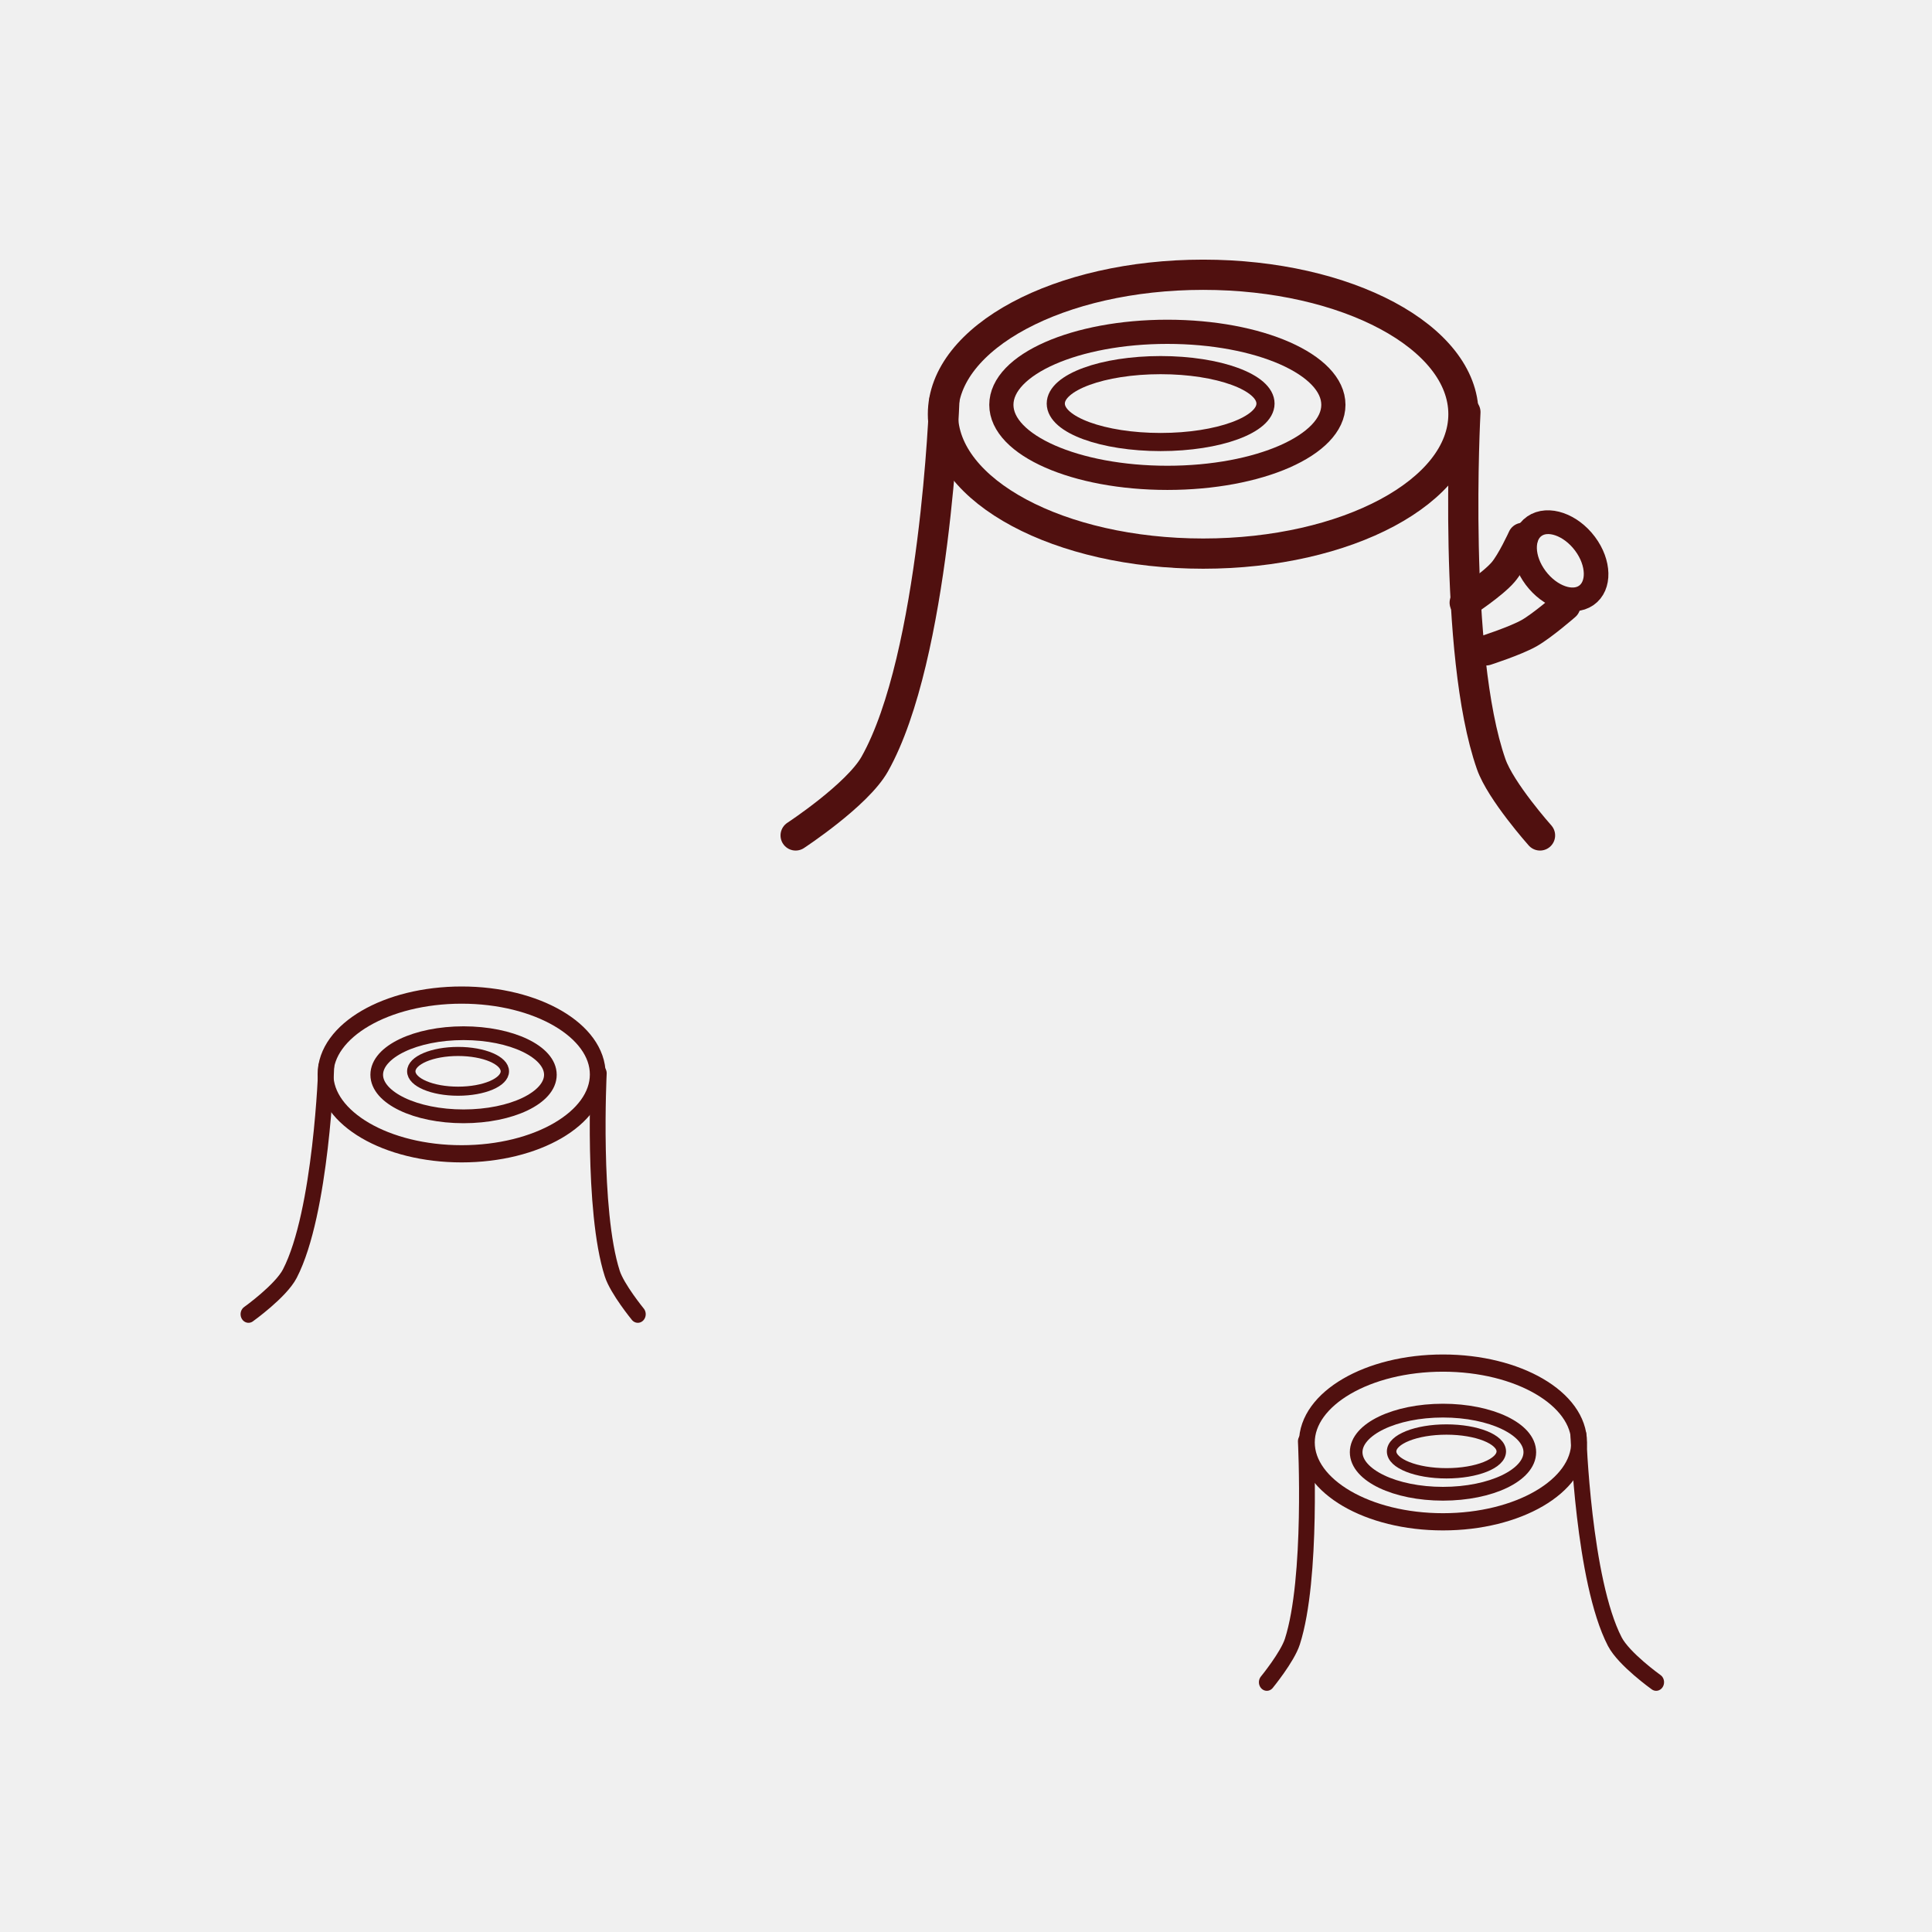
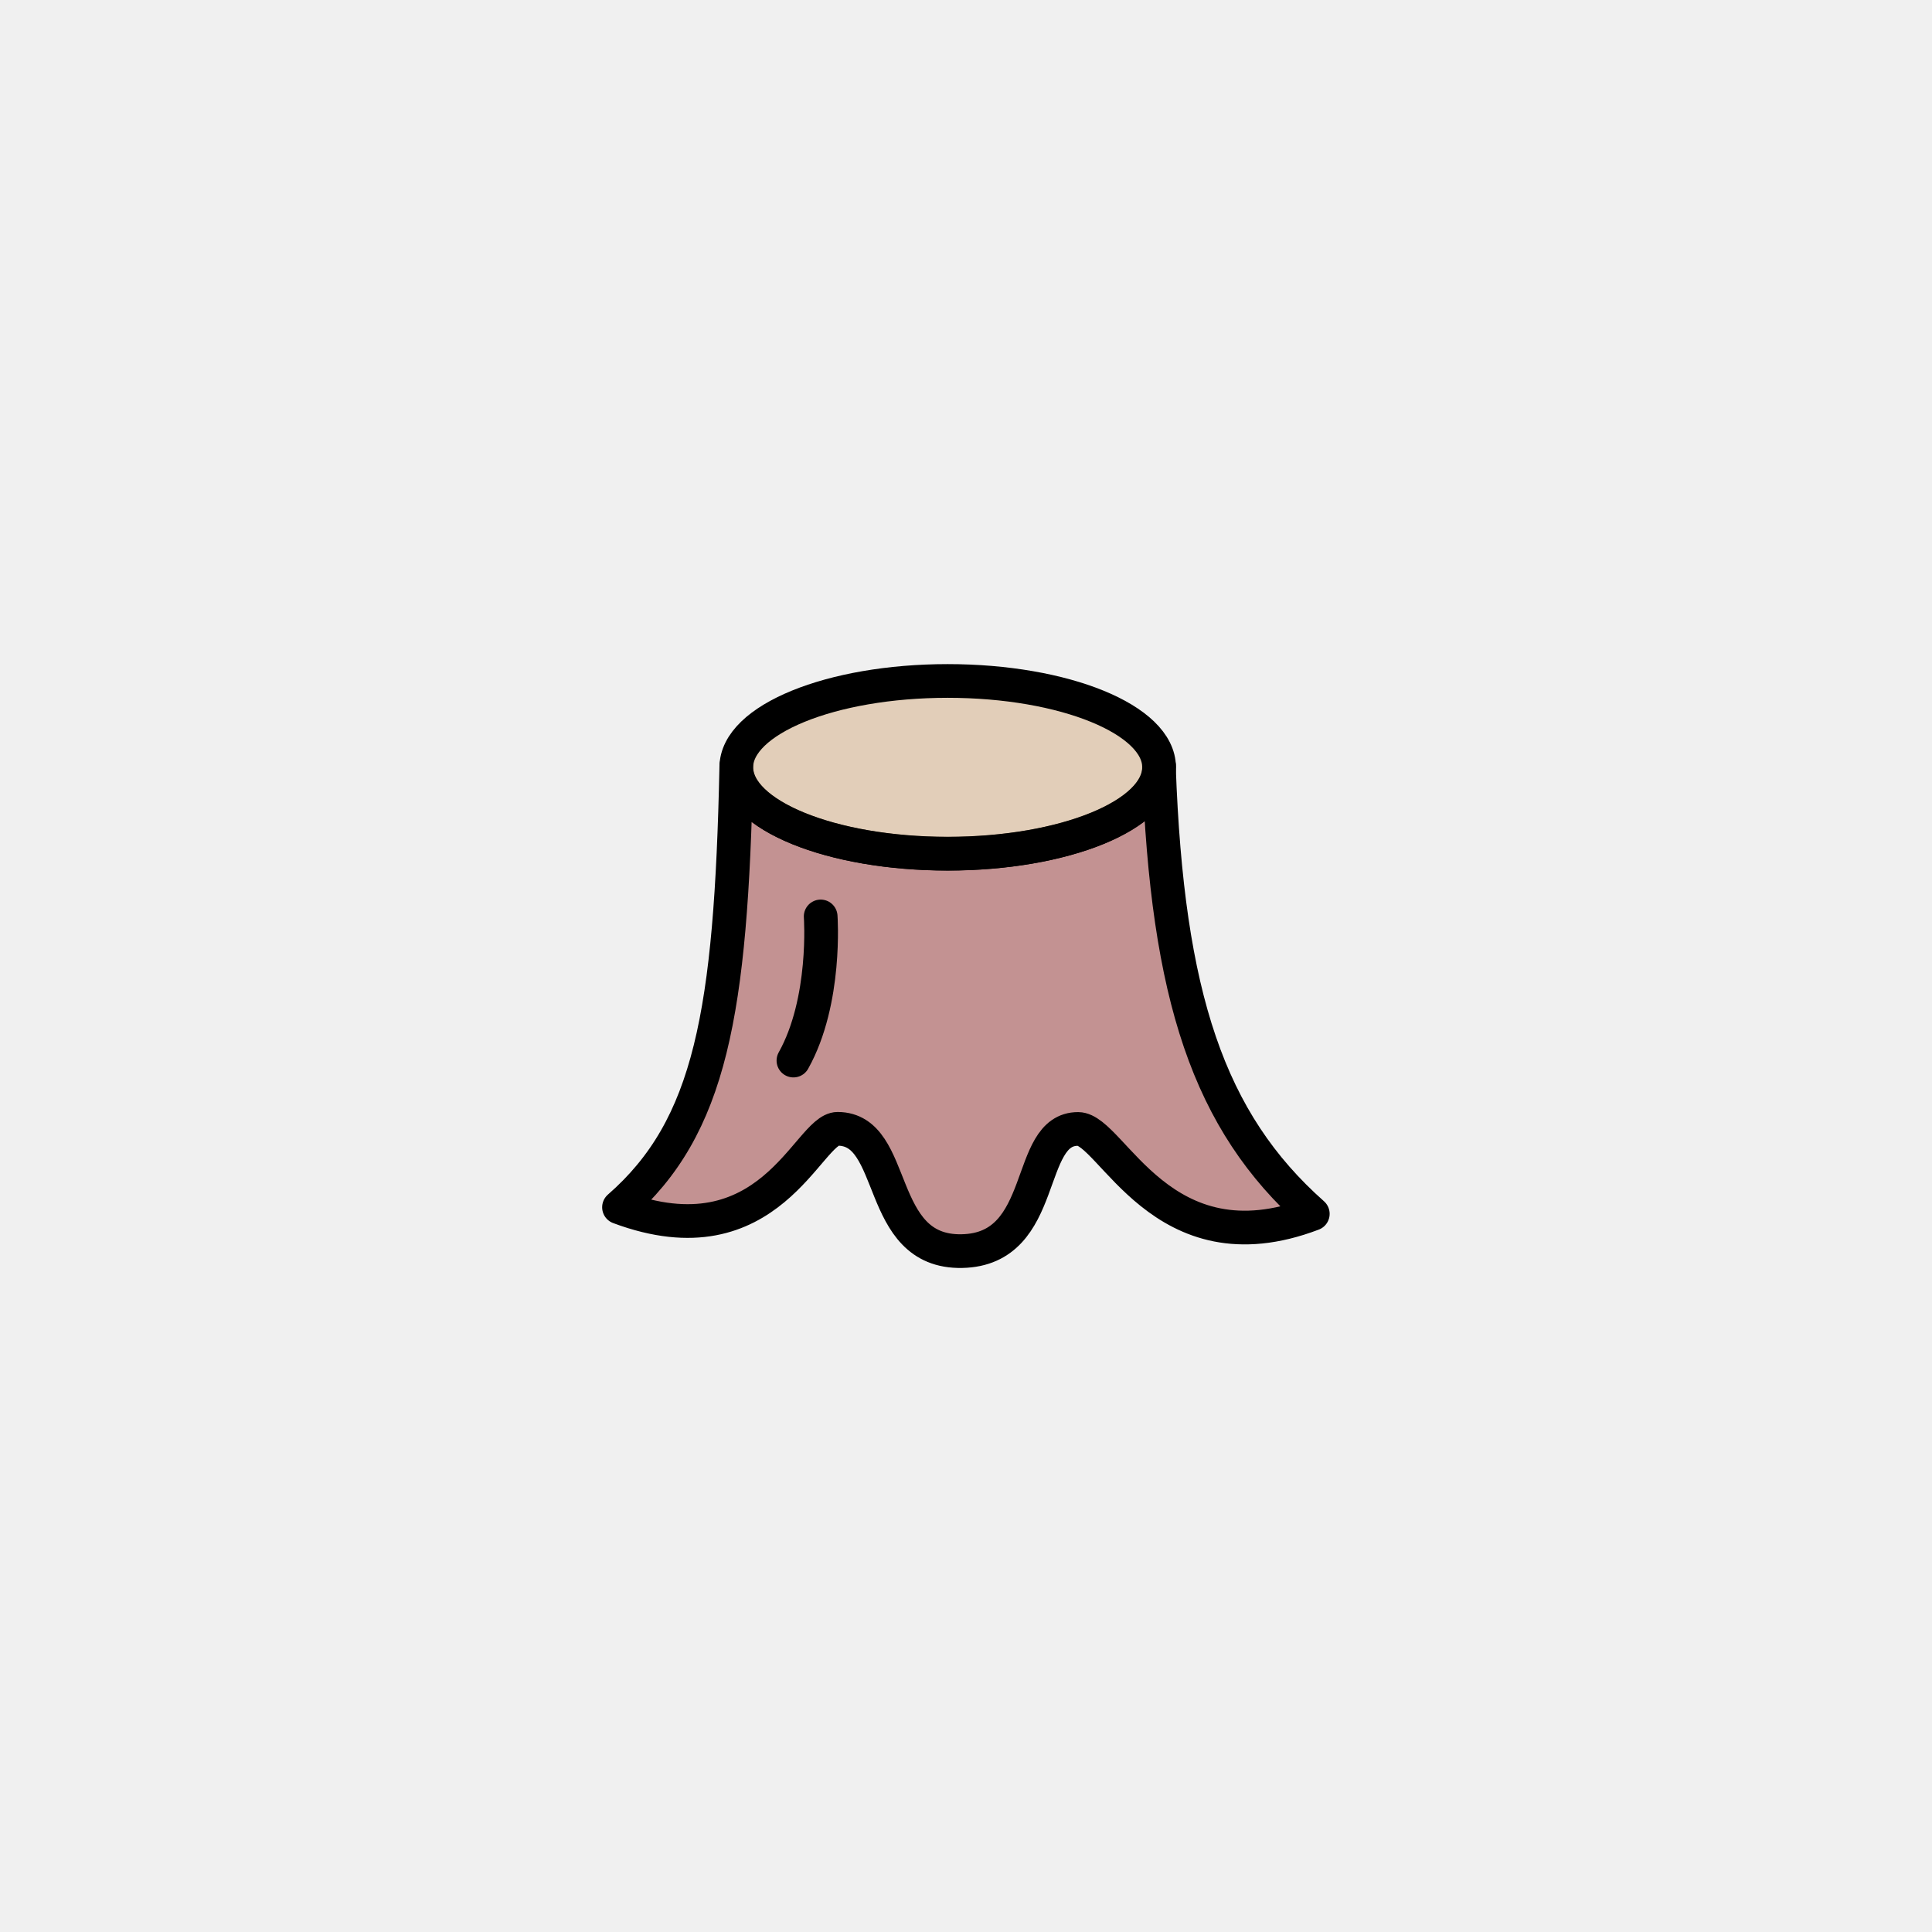
- <svg xmlns="http://www.w3.org/2000/svg" id="svg8" version="1.1" viewBox="0 0 16.933 16.933" height="64" width="64">
+ <svg xmlns="http://www.w3.org/2000/svg" width="128" height="128" viewBox="0 0 128 128" version="1.1" id="svg8">
  <defs id="defs2" />
-   <g transform="translate(0,-280.0667)" id="layer1">
-     <g transform="translate(5.463427,0.8228053)" id="g4572">
-       <ellipse style="color:#000000;overflow:visible;opacity:1;vector-effect:none;fill:none;fill-opacity:1;fill-rule:evenodd;stroke:#50100f;stroke-width:0.212;stroke-linecap:square;stroke-linejoin:round;stroke-miterlimit:4;stroke-dasharray:none;stroke-dashoffset:0;stroke-opacity:1" id="path4518" cx="4.768" cy="282.792" rx="1.455" ry="0.64" />
-       <ellipse style="color:#000000;overflow:visible;opacity:1;vector-effect:none;fill:none;fill-opacity:1;fill-rule:evenodd;stroke:#50100f;stroke-width:0.265;stroke-linecap:square;stroke-linejoin:round;stroke-miterlimit:4;stroke-dasharray:none;stroke-dashoffset:0;stroke-opacity:1" id="path4518-4" cx="5.082" cy="282.874" rx="2.281" ry="1.222" />
-       <ellipse style="color:#000000;overflow:visible;opacity:1;vector-effect:none;fill:none;fill-opacity:1;fill-rule:evenodd;stroke:#50100f;stroke-width:0.159;stroke-linecap:square;stroke-linejoin:round;stroke-miterlimit:4;stroke-dasharray:none;stroke-dashoffset:0;stroke-opacity:1" id="path4518-9" cx="4.709" cy="282.781" rx="0.919" ry="0.337" />
-       <path style="fill:none;fill-rule:evenodd;stroke:#50100f;stroke-width:0.265px;stroke-linecap:round;stroke-linejoin:miter;stroke-opacity:1" d="m 2.813,282.757 c 0,0 -0.08,2.242 -0.61,3.184 -0.153,0.271 -0.693,0.625 -0.693,0.625" id="path4550" />
-       <path style="fill:none;fill-rule:evenodd;stroke:#50100f;stroke-width:0.265px;stroke-linecap:round;stroke-linejoin:miter;stroke-opacity:1" d="m 7.38,282.856 c 0,0 -0.115,2.112 0.226,3.085 0.083,0.238 0.428,0.625 0.428,0.625" id="path4552" />
-       <path style="fill:none;fill-rule:evenodd;stroke:#50100f;stroke-width:0.265px;stroke-linecap:round;stroke-linejoin:miter;stroke-opacity:1" d="m 7.374,284.526 c 0,0 0.244,-0.159 0.337,-0.268 0.075,-0.087 0.172,-0.3 0.172,-0.3" id="path4558" />
-       <path style="fill:none;fill-rule:evenodd;stroke:#50100f;stroke-width:0.265px;stroke-linecap:round;stroke-linejoin:miter;stroke-opacity:1" d="m 8.256,284.552 c 0,0 -0.202,0.176 -0.317,0.241 -0.118,0.067 -0.378,0.151 -0.378,0.151" id="path4560" />
-       <ellipse style="color:#000000;overflow:visible;opacity:1;vector-effect:none;fill:none;fill-opacity:1;fill-rule:evenodd;stroke:#50100f;stroke-width:0.212;stroke-linecap:round;stroke-linejoin:round;stroke-miterlimit:4;stroke-dasharray:none;stroke-dashoffset:0;stroke-opacity:1" id="path4562" cx="-163.766" cy="238.453" rx="0.263" ry="0.379" transform="matrix(0.8221362,-0.5692908,0.59907,0.8006967,0,0)" />
-     </g>
-     <g id="g4572-8" transform="matrix(-0.5230296,0,0,0.5691764,11.15815,130.519)">
-       <g transform="translate(-7.928688,2.081674)" id="g4618">
-         <ellipse ry="0.64" rx="1.455" cy="283.024" cx="5.082" id="path4518-42" style="color:#000000;overflow:visible;opacity:1;vector-effect:none;fill:none;fill-opacity:1;fill-rule:evenodd;stroke:#50100f;stroke-width:0.212;stroke-linecap:square;stroke-linejoin:round;stroke-miterlimit:4;stroke-dasharray:none;stroke-dashoffset:0;stroke-opacity:1" />
-         <ellipse ry="1.222" rx="2.281" cy="282.874" cx="5.082" id="path4518-4-6" style="color:#000000;overflow:visible;opacity:1;vector-effect:none;fill:none;fill-opacity:1;fill-rule:evenodd;stroke:#50100f;stroke-width:0.265;stroke-linecap:square;stroke-linejoin:round;stroke-miterlimit:4;stroke-dasharray:none;stroke-dashoffset:0;stroke-opacity:1" />
-         <ellipse ry="0.337" rx="0.919" cy="283.012" cx="5.024" id="path4518-9-2" style="color:#000000;overflow:visible;opacity:1;vector-effect:none;fill:none;fill-opacity:1;fill-rule:evenodd;stroke:#50100f;stroke-width:0.159;stroke-linecap:square;stroke-linejoin:round;stroke-miterlimit:4;stroke-dasharray:none;stroke-dashoffset:0;stroke-opacity:1" />
-         <path id="path4550-5" d="m 2.813,282.757 c 0,0 -0.08,2.242 -0.61,3.184 -0.153,0.271 -0.693,0.625 -0.693,0.625" style="fill:none;fill-rule:evenodd;stroke:#50100f;stroke-width:0.265px;stroke-linecap:round;stroke-linejoin:miter;stroke-opacity:1" />
-         <path id="path4552-5" d="m 7.38,282.856 c 0,0 -0.115,2.112 0.226,3.085 0.083,0.238 0.428,0.625 0.428,0.625" style="fill:none;fill-rule:evenodd;stroke:#50100f;stroke-width:0.265px;stroke-linecap:round;stroke-linejoin:miter;stroke-opacity:1" />
-       </g>
-     </g>
-     <g id="g4572-8-3" transform="matrix(0.5230296,0,0,0.5691764,5.535008,127.2936)">
-       <g transform="translate(-7.928688,2.081674)" id="g4618-8">
-         <ellipse ry="0.64" rx="1.455" cy="282.879" cx="5.114" id="path4518-42-7" style="color:#000000;overflow:visible;opacity:1;vector-effect:none;fill:none;fill-opacity:1;fill-rule:evenodd;stroke:#50100f;stroke-width:0.212;stroke-linecap:square;stroke-linejoin:round;stroke-miterlimit:4;stroke-dasharray:none;stroke-dashoffset:0;stroke-opacity:1" />
-         <ellipse ry="1.222" rx="2.281" cy="282.874" cx="5.082" id="path4518-4-6-8" style="color:#000000;overflow:visible;opacity:1;vector-effect:none;fill:none;fill-opacity:1;fill-rule:evenodd;stroke:#50100f;stroke-width:0.265;stroke-linecap:square;stroke-linejoin:round;stroke-miterlimit:4;stroke-dasharray:none;stroke-dashoffset:0;stroke-opacity:1" />
-         <ellipse ry="0.306" rx="0.784" cy="282.826" cx="5.022" id="path4518-9-2-9" style="color:#000000;overflow:visible;opacity:1;vector-effect:none;fill:none;fill-opacity:1;fill-rule:evenodd;stroke:#50100f;stroke-width:0.14;stroke-linecap:square;stroke-linejoin:round;stroke-miterlimit:4;stroke-dasharray:none;stroke-dashoffset:0;stroke-opacity:1" />
-         <path id="path4550-5-0" d="m 2.813,282.757 c 0,0 -0.08,2.242 -0.61,3.184 -0.153,0.271 -0.693,0.625 -0.693,0.625" style="fill:none;fill-rule:evenodd;stroke:#50100f;stroke-width:0.265px;stroke-linecap:round;stroke-linejoin:miter;stroke-opacity:1" />
-         <path id="path4552-5-3" d="m 7.38,282.856 c 0,0 -0.115,2.112 0.226,3.085 0.083,0.238 0.428,0.625 0.428,0.625" style="fill:none;fill-rule:evenodd;stroke:#50100f;stroke-width:0.265px;stroke-linecap:round;stroke-linejoin:miter;stroke-opacity:1" />
-       </g>
+   <g id="layer1" transform="matrix(7.174425,0,0,7.174425,-13.01333,-2036.824)">
+     <g id="layer1-9" transform="matrix(1.215495,0,0,1.215495,-107.7339,129.5115)">
+       <path style="fill:#963434;fill-opacity:0.5;fill-rule:evenodd;stroke:#000000;stroke-width:0.256;stroke-linecap:round;stroke-linejoin:round;stroke-miterlimit:4;stroke-dasharray:none;stroke-opacity:1" d="m 95.72,132.836 c -10e-7,0.003 -2.4e-5,0.007 -2.6e-5,0.01 3.49e-4,-0.003 7.63e-4,-0.007 0.001,-0.01 z m 3.211,6e-4 c 3.28e-4,0.003 6.01e-4,0.006 8.19e-4,0.009 2.7e-5,-0.003 -4e-6,-0.006 2.6e-5,-0.009 z m 8.19e-4,0.012 c -0.001,0.362 -0.72,0.655 -1.606,0.655 -0.885,-3e-5 -1.603,-0.293 -1.606,-0.654 -0.04,1.86 -0.193,2.731 -0.891,3.34 1.146,0.428 1.435,-0.596 1.661,-0.596 0.465,6.5e-4 0.281,0.942 0.944,0.929 0.663,-0.013 0.473,-0.931 0.884,-0.928 0.255,0.002 0.634,1.082 1.782,0.645 -0.792,-0.702 -1.106,-1.652 -1.169,-3.391 z" id="path819" />
+       <ellipse style="opacity:1;fill:#d4ac82;fill-opacity:0.5;fill-rule:nonzero;stroke:#000000;stroke-width:0.256;stroke-linecap:round;stroke-linejoin:round;stroke-miterlimit:4;stroke-dasharray:none;stroke-dashoffset:0;stroke-opacity:1;paint-order:normal" id="path817" ry="0.656" rx="1.606" cy="132.847" cx="97.326" />
+       <path cx="94.747" cy="104.833" rx="31.404" ry="11.76" id="path840" style="opacity:1;fill:#ffffff;fill-opacity:1;fill-rule:nonzero;stroke:#000000;stroke-width:2.3;stroke-linecap:round;stroke-linejoin:round;stroke-miterlimit:4;stroke-dasharray:none;stroke-dashoffset:0;stroke-opacity:1;paint-order:normal" d="" />
+       <path style="fill:none;fill-rule:evenodd;stroke:#000000;stroke-width:0.256;stroke-linecap:round;stroke-linejoin:round;stroke-miterlimit:4;stroke-dasharray:none;stroke-opacity:1" d="m 96.154,135.075 c 0.254,-0.454 0.207,-1.095 0.207,-1.095" id="path844" />
    </g>
  </g>
</svg>
